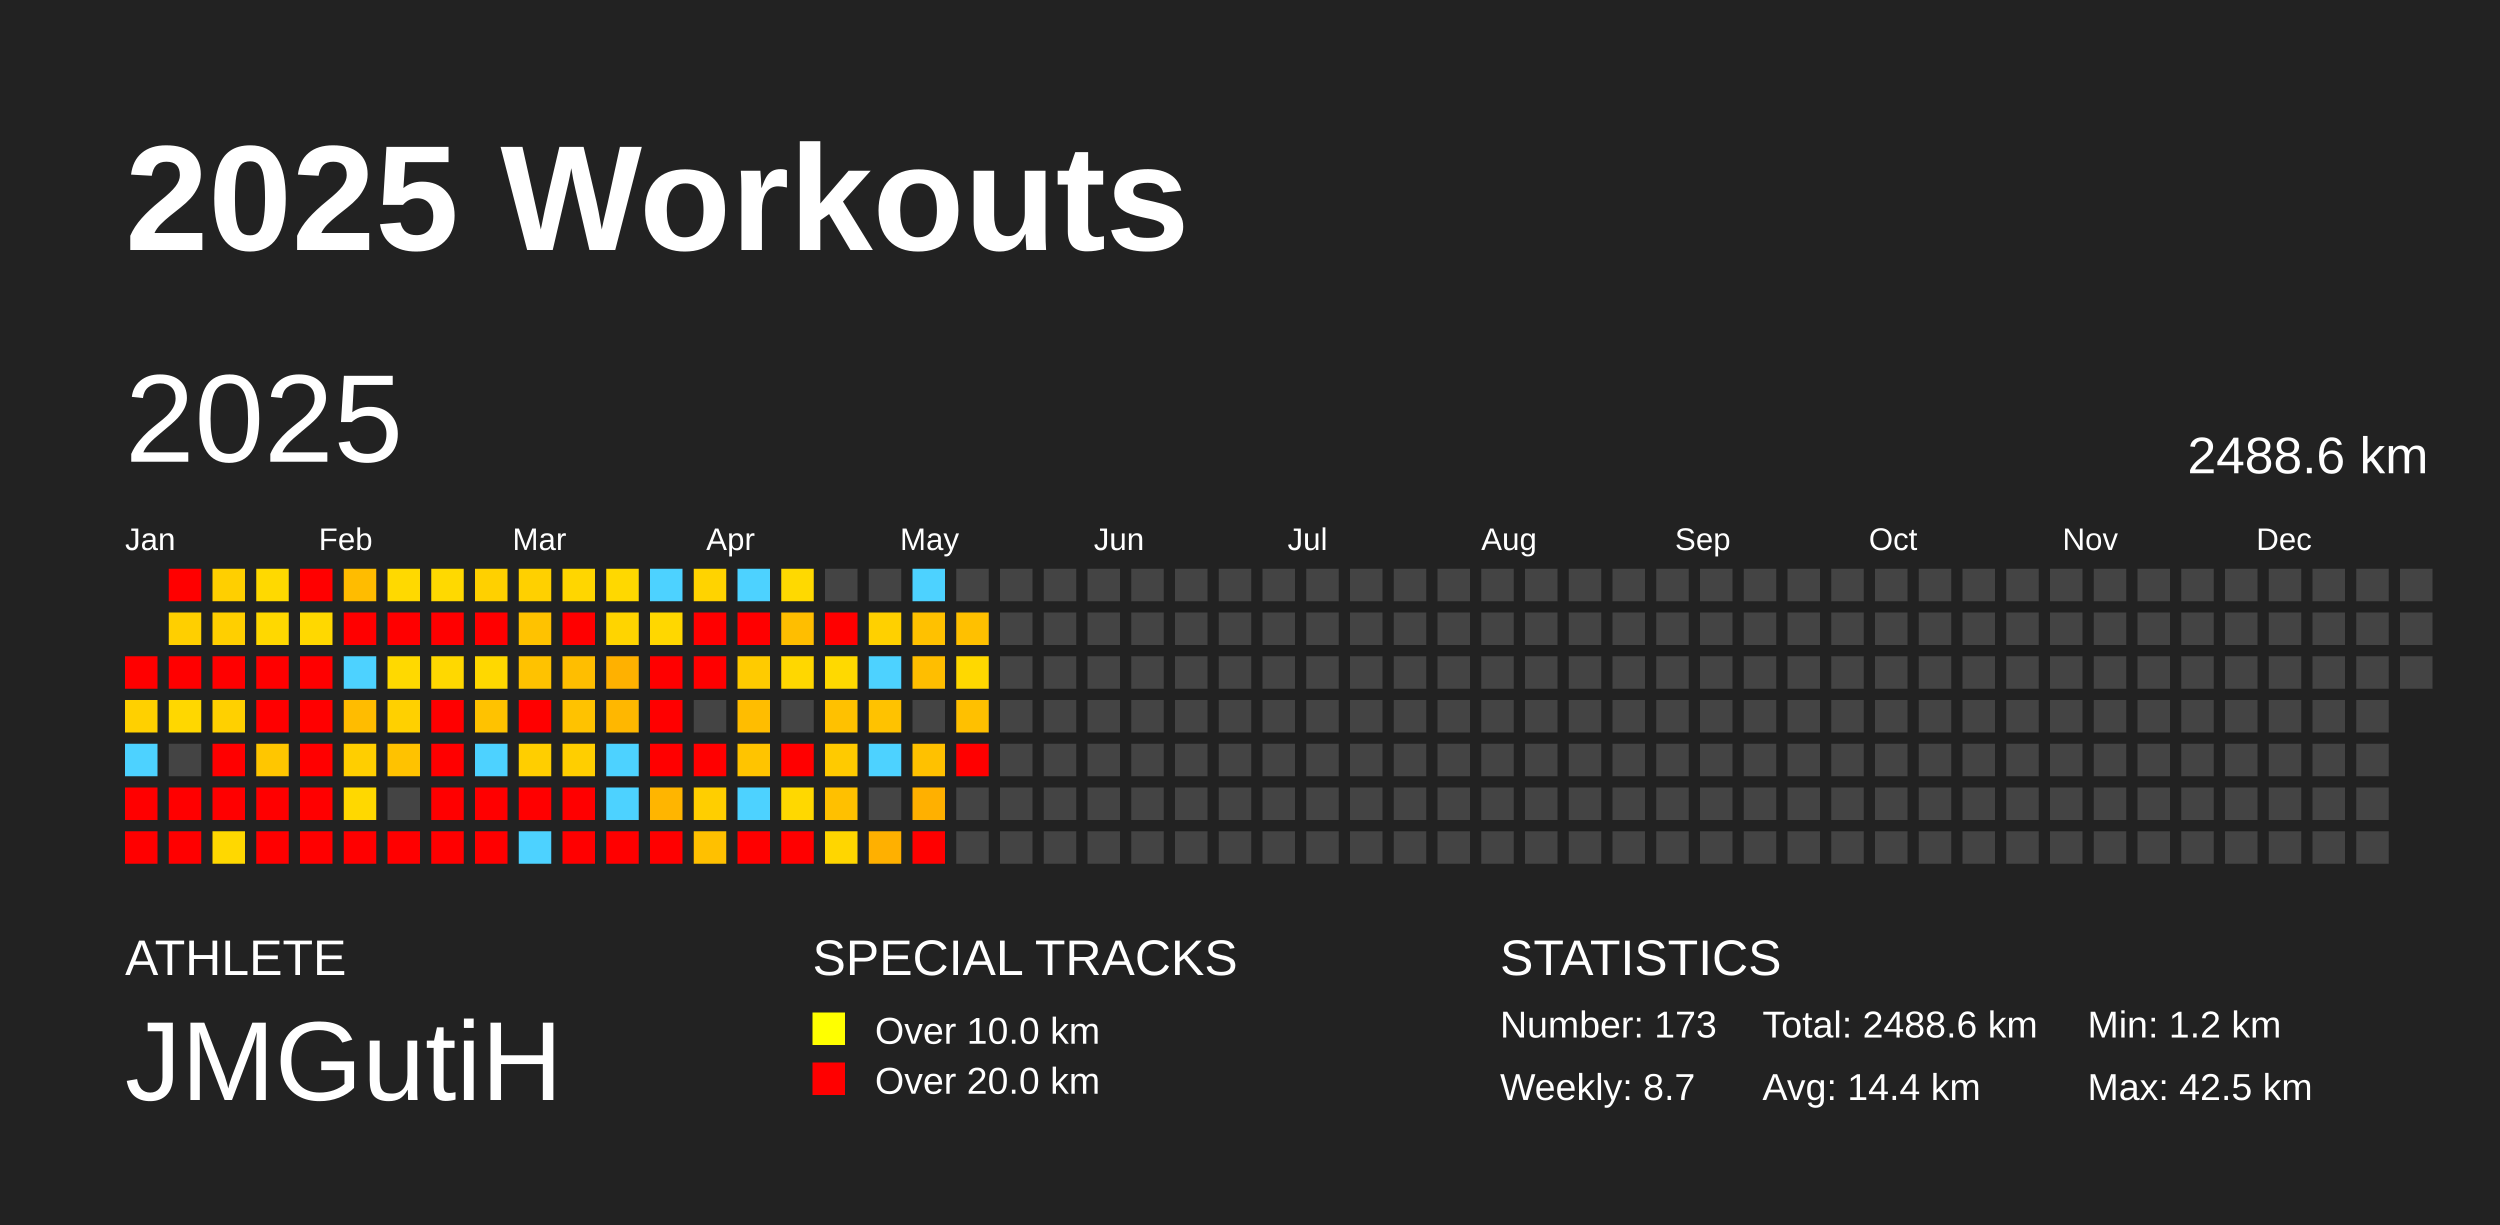
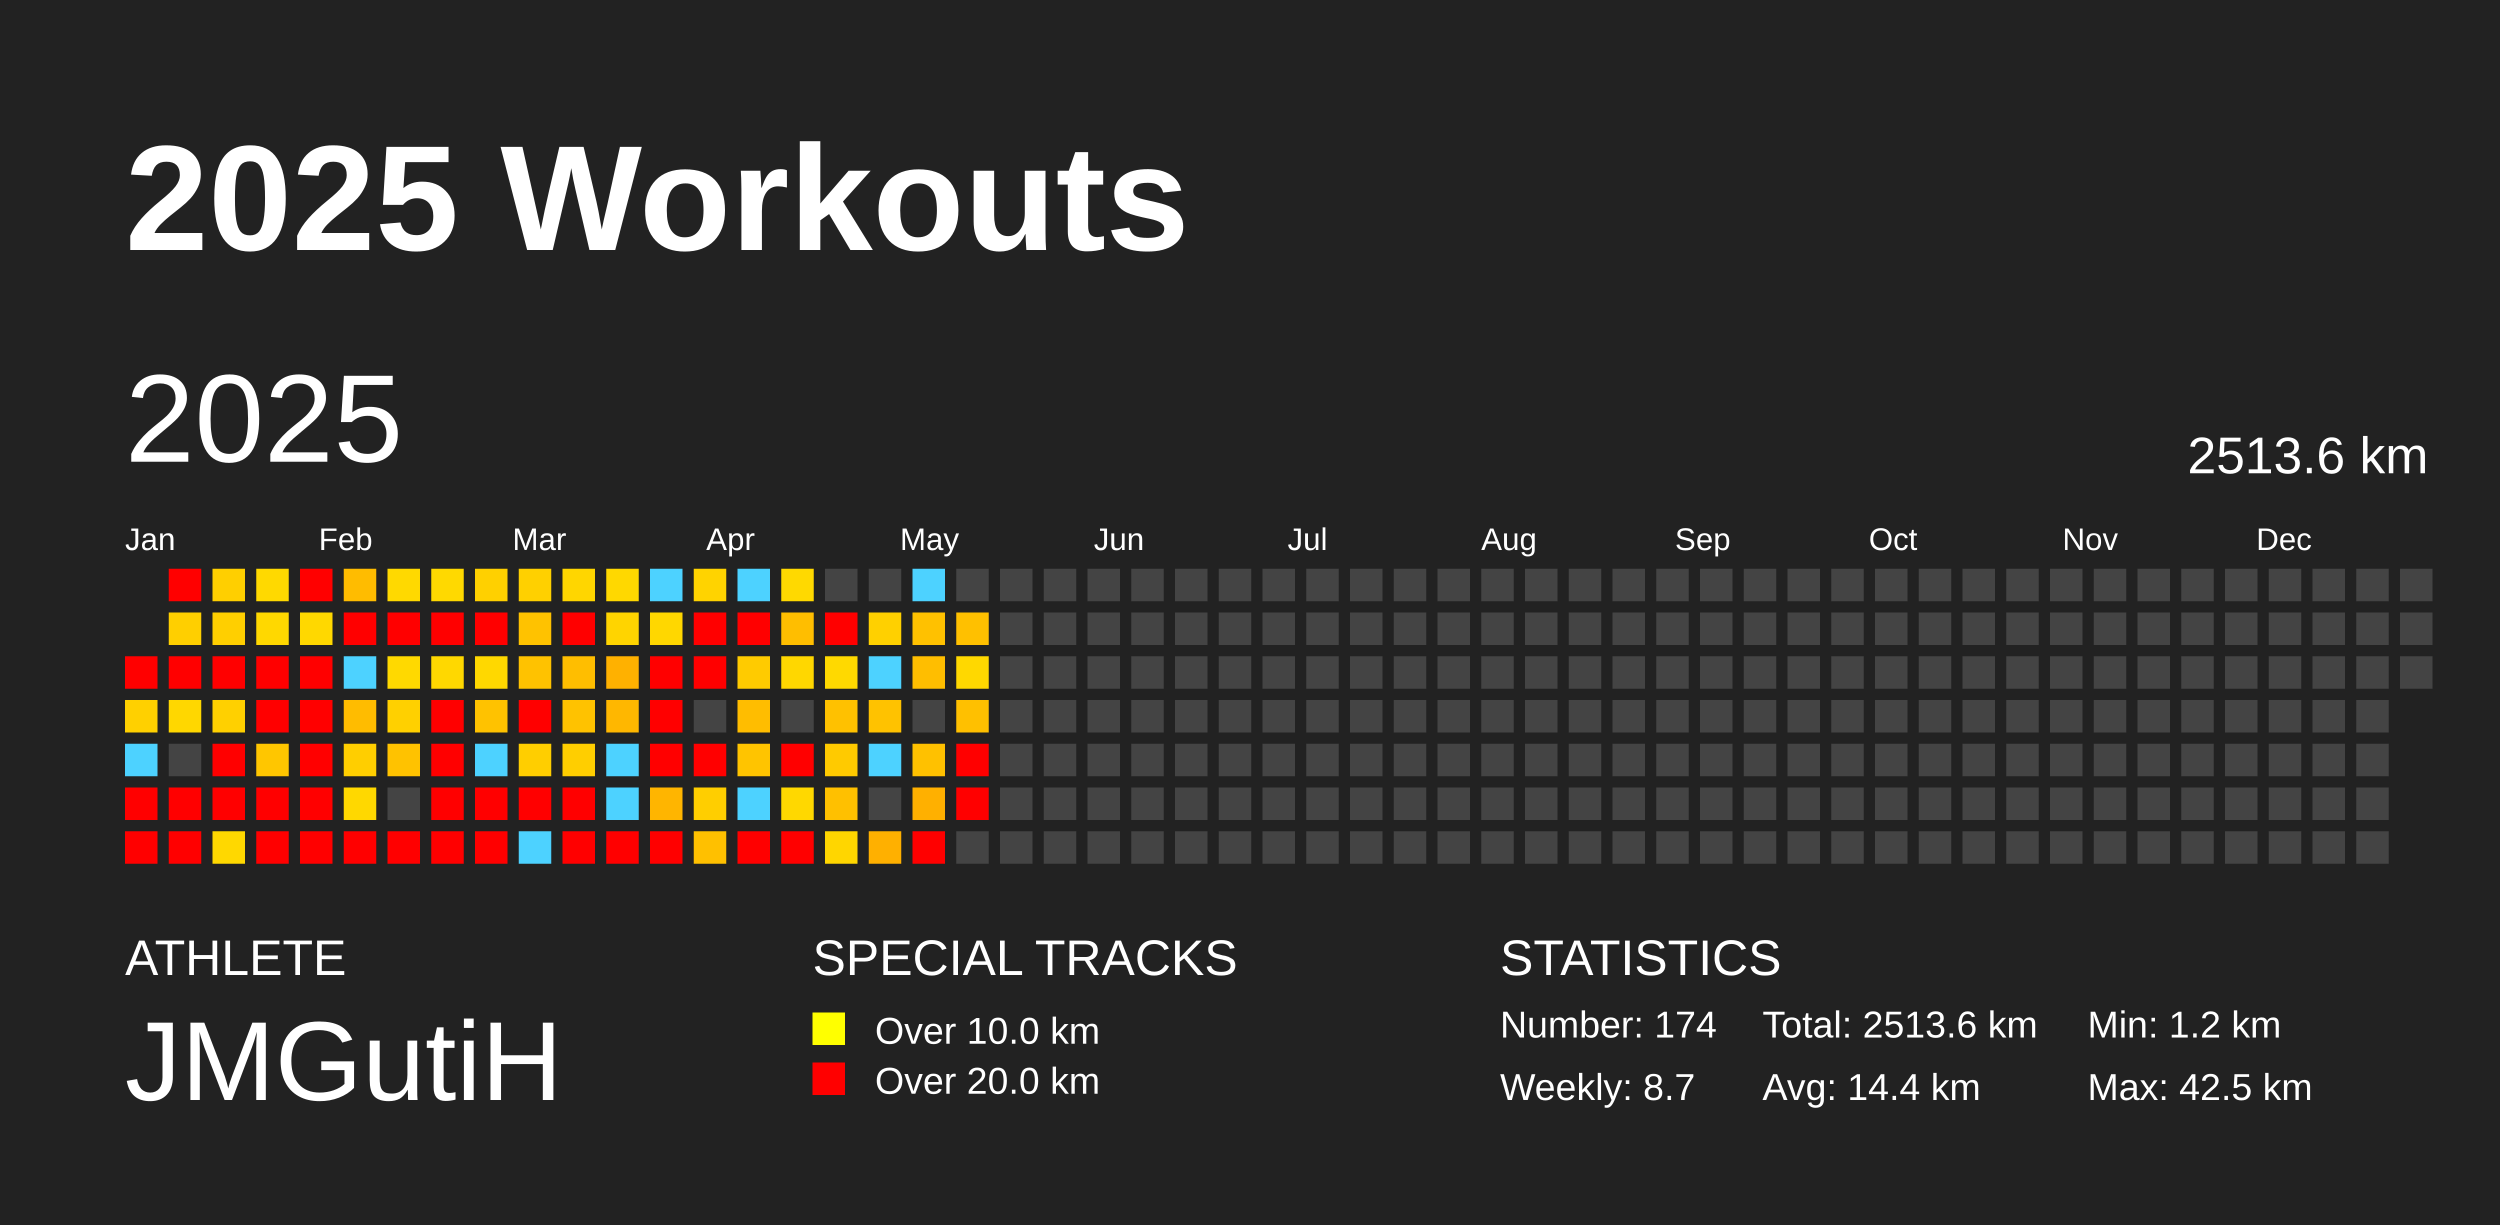
<svg xmlns="http://www.w3.org/2000/svg" baseProfile="full" height="98mm" version="1.1" viewBox="0,0,200,98" width="200mm">
  <defs />
  <rect fill="#222222" height="98" width="200" x="0" y="0" />
  <text fill="#FFFFFF" style="font-size:12px; font-family:Arial; font-weight:bold;" x="10" y="20">2025 Workouts</text>
  <text fill="#FFFFFF" style="font-size:4px; font-family:Arial" x="10" y="78">ATHLETE</text>
  <text fill="#FFFFFF" style="font-size:9px; font-family:Arial" x="10" y="88">JMGutiH</text>
  <text fill="#FFFFFF" style="font-size:4px; font-family:Arial" x="65" y="78">SPECIAL TRACKS</text>
  <rect fill="yellow" height="2.6" width="2.6" x="65" y="81" />
  <text fill="#FFFFFF" style="font-size:3px; font-family:Arial" x="70" y="83.5">Over 10.0 km</text>
  <rect fill="red" height="2.6" width="2.6" x="65" y="85" />
  <text fill="#FFFFFF" style="font-size:3px; font-family:Arial" x="70" y="87.5">Over 20.0 km</text>
  <text fill="#FFFFFF" style="font-size:4px; font-family:Arial" x="120" y="78">STATISTICS</text>
-   <text fill="#FFFFFF" style="font-size:3px; font-family:Arial" x="120" y="83">Number: 173</text>
+   <text fill="#FFFFFF" style="font-size:3px; font-family:Arial" x="120" y="83">Number: 174</text>
  <text fill="#FFFFFF" style="font-size:3px; font-family:Arial" x="120" y="88">Weekly: 8.7</text>
-   <text fill="#FFFFFF" style="font-size:3px; font-family:Arial" x="141" y="83">Total: 2488.6 km</text>
+   <text fill="#FFFFFF" style="font-size:3px; font-family:Arial" x="141" y="83">Total: 2513.6 km</text>
  <text fill="#FFFFFF" style="font-size:3px; font-family:Arial" x="141" y="88">Avg: 14.4 km</text>
  <text fill="#FFFFFF" style="font-size:3px; font-family:Arial" x="167" y="83">Min: 1.2 km</text>
  <text fill="#FFFFFF" style="font-size:3px; font-family:Arial" x="167" y="88">Max: 42.5 km</text>
  <text dominant-baseline="hanging" fill="#FFFFFF" style="font-size:10.0px; font-family:Arial;" x="10" y="30">2025</text>
-   <text dominant-baseline="hanging" fill="#FFFFFF" style="font-size:4.125px; font-family:Arial;" x="175" y="35">2488.6 km</text>
+   <text dominant-baseline="hanging" fill="#FFFFFF" style="font-size:4.125px; font-family:Arial;" x="175" y="35">2513.6 km</text>
  <text fill="#FFFFFF" style="font-size:2.5px; font-family:Arial" x="10.0" y="44">Jan</text>
  <text fill="#FFFFFF" style="font-size:2.5px; font-family:Arial" x="25.5" y="44">Feb</text>
  <text fill="#FFFFFF" style="font-size:2.5px; font-family:Arial" x="41.0" y="44">Mar</text>
  <text fill="#FFFFFF" style="font-size:2.5px; font-family:Arial" x="56.5" y="44">Apr</text>
  <text fill="#FFFFFF" style="font-size:2.5px; font-family:Arial" x="72.0" y="44">May</text>
  <text fill="#FFFFFF" style="font-size:2.5px; font-family:Arial" x="87.5" y="44">Jun</text>
  <text fill="#FFFFFF" style="font-size:2.5px; font-family:Arial" x="103.0" y="44">Jul</text>
  <text fill="#FFFFFF" style="font-size:2.5px; font-family:Arial" x="118.5" y="44">Aug</text>
  <text fill="#FFFFFF" style="font-size:2.5px; font-family:Arial" x="134.0" y="44">Sep</text>
  <text fill="#FFFFFF" style="font-size:2.5px; font-family:Arial" x="149.5" y="44">Oct</text>
  <text fill="#FFFFFF" style="font-size:2.5px; font-family:Arial" x="165.0" y="44">Nov</text>
  <text fill="#FFFFFF" style="font-size:2.5px; font-family:Arial" x="180.5" y="44">Dec</text>
  <rect fill="red" height="2.6" width="2.6" x="10.0" y="52.5" />
  <rect fill="#ffd000" height="2.6" width="2.6" x="10.0" y="56.0" />
  <rect fill="#4dd2ff" height="2.6" width="2.6" x="10.0" y="59.5" />
  <rect fill="red" height="2.6" width="2.6" x="10.0" y="63.0" />
  <rect fill="red" height="2.6" width="2.6" x="10.0" y="66.5" />
  <rect fill="red" height="2.6" width="2.6" x="13.5" y="45.5" />
  <rect fill="#ffcf00" height="2.6" width="2.6" x="13.5" y="49.0" />
  <rect fill="red" height="2.6" width="2.6" x="13.5" y="52.5" />
  <rect fill="#ffd700" height="2.6" width="2.6" x="13.5" y="56.0" />
  <rect fill="#444444" height="2.6" width="2.6" x="13.5" y="59.5" />
  <rect fill="red" height="2.6" width="2.6" x="13.5" y="63.0" />
  <rect fill="red" height="2.6" width="2.6" x="13.5" y="66.5" />
  <rect fill="#ffcf00" height="2.6" width="2.6" x="17.0" y="45.5" />
  <rect fill="#ffcf00" height="2.6" width="2.6" x="17.0" y="49.0" />
  <rect fill="red" height="2.6" width="2.6" x="17.0" y="52.5" />
  <rect fill="#ffd000" height="2.6" width="2.6" x="17.0" y="56.0" />
  <rect fill="red" height="2.6" width="2.6" x="17.0" y="59.5" />
  <rect fill="red" height="2.6" width="2.6" x="17.0" y="63.0" />
  <rect fill="#ffd800" height="2.6" width="2.6" x="17.0" y="66.5" />
  <rect fill="#ffd900" height="2.6" width="2.6" x="20.5" y="45.5" />
  <rect fill="#ffd800" height="2.6" width="2.6" x="20.5" y="49.0" />
  <rect fill="red" height="2.6" width="2.6" x="20.5" y="52.5" />
  <rect fill="red" height="2.6" width="2.6" x="20.5" y="56.0" />
  <rect fill="#ffc600" height="2.6" width="2.6" x="20.5" y="59.5" />
  <rect fill="red" height="2.6" width="2.6" x="20.5" y="63.0" />
  <rect fill="red" height="2.6" width="2.6" x="20.5" y="66.5" />
  <rect fill="red" height="2.6" width="2.6" x="24.0" y="45.5" />
  <rect fill="#ffd800" height="2.6" width="2.6" x="24.0" y="49.0" />
  <rect fill="red" height="2.6" width="2.6" x="24.0" y="52.5" />
  <rect fill="red" height="2.6" width="2.6" x="24.0" y="56.0" />
  <rect fill="red" height="2.6" width="2.6" x="24.0" y="59.5" />
  <rect fill="red" height="2.6" width="2.6" x="24.0" y="63.0" />
  <rect fill="red" height="2.6" width="2.6" x="24.0" y="66.5" />
  <rect fill="#ffbc00" height="2.6" width="2.6" x="27.5" y="45.5" />
  <rect fill="red" height="2.6" width="2.6" x="27.5" y="49.0" />
  <rect fill="#4dd2ff" height="2.6" width="2.6" x="27.5" y="52.5" />
  <rect fill="#ffbc00" height="2.6" width="2.6" x="27.5" y="56.0" />
  <rect fill="#ffce00" height="2.6" width="2.6" x="27.5" y="59.5" />
  <rect fill="#ffd800" height="2.6" width="2.6" x="27.5" y="63.0" />
  <rect fill="red" height="2.6" width="2.6" x="27.5" y="66.5" />
  <rect fill="#ffd900" height="2.6" width="2.6" x="31.0" y="45.5" />
  <rect fill="red" height="2.6" width="2.6" x="31.0" y="49.0" />
  <rect fill="#ffd900" height="2.6" width="2.6" x="31.0" y="52.5" />
  <rect fill="#ffd000" height="2.6" width="2.6" x="31.0" y="56.0" />
  <rect fill="#ffc200" height="2.6" width="2.6" x="31.0" y="59.5" />
  <rect fill="#444444" height="2.6" width="2.6" x="31.0" y="63.0" />
  <rect fill="red" height="2.6" width="2.6" x="31.0" y="66.5" />
  <rect fill="#ffd900" height="2.6" width="2.6" x="34.5" y="45.5" />
  <rect fill="red" height="2.6" width="2.6" x="34.5" y="49.0" />
  <rect fill="#ffd800" height="2.6" width="2.6" x="34.5" y="52.5" />
  <rect fill="red" height="2.6" width="2.6" x="34.5" y="56.0" />
  <rect fill="red" height="2.6" width="2.6" x="34.5" y="59.5" />
  <rect fill="red" height="2.6" width="2.6" x="34.5" y="63.0" />
  <rect fill="red" height="2.6" width="2.6" x="34.5" y="66.5" />
  <rect fill="#ffd000" height="2.6" width="2.6" x="38.0" y="45.5" />
  <rect fill="red" height="2.6" width="2.6" x="38.0" y="49.0" />
  <rect fill="#ffd800" height="2.6" width="2.6" x="38.0" y="52.5" />
  <rect fill="#ffc200" height="2.6" width="2.6" x="38.0" y="56.0" />
  <rect fill="#4dd2ff" height="2.6" width="2.6" x="38.0" y="59.5" />
  <rect fill="red" height="2.6" width="2.6" x="38.0" y="63.0" />
  <rect fill="red" height="2.6" width="2.6" x="38.0" y="66.5" />
  <rect fill="#ffd000" height="2.6" width="2.6" x="41.5" y="45.5" />
  <rect fill="#ffc200" height="2.6" width="2.6" x="41.5" y="49.0" />
  <rect fill="#ffc200" height="2.6" width="2.6" x="41.5" y="52.5" />
  <rect fill="red" height="2.6" width="2.6" x="41.5" y="56.0" />
  <rect fill="#ffce00" height="2.6" width="2.6" x="41.5" y="59.5" />
  <rect fill="red" height="2.6" width="2.6" x="41.5" y="63.0" />
  <rect fill="#4dd2ff" height="2.6" width="2.6" x="41.5" y="66.5" />
  <rect fill="#ffd600" height="2.6" width="2.6" x="45.0" y="45.5" />
  <rect fill="red" height="2.6" width="2.6" x="45.0" y="49.0" />
  <rect fill="#ffbe00" height="2.6" width="2.6" x="45.0" y="52.5" />
  <rect fill="#ffc200" height="2.6" width="2.6" x="45.0" y="56.0" />
  <rect fill="#ffce00" height="2.6" width="2.6" x="45.0" y="59.5" />
  <rect fill="red" height="2.6" width="2.6" x="45.0" y="63.0" />
  <rect fill="red" height="2.6" width="2.6" x="45.0" y="66.5" />
  <rect fill="#ffd800" height="2.6" width="2.6" x="48.5" y="45.5" />
  <rect fill="#ffd400" height="2.6" width="2.6" x="48.5" y="49.0" />
  <rect fill="#ffb100" height="2.6" width="2.6" x="48.5" y="52.5" />
  <rect fill="#ffb700" height="2.6" width="2.6" x="48.5" y="56.0" />
  <rect fill="#4dd2ff" height="2.6" width="2.6" x="48.5" y="59.5" />
  <rect fill="#4dd2ff" height="2.6" width="2.6" x="48.5" y="63.0" />
  <rect fill="red" height="2.6" width="2.6" x="48.5" y="66.5" />
  <rect fill="#4dd2ff" height="2.6" width="2.6" x="52.0" y="45.5" />
  <rect fill="#ffd700" height="2.6" width="2.6" x="52.0" y="49.0" />
  <rect fill="red" height="2.6" width="2.6" x="52.0" y="52.5" />
  <rect fill="red" height="2.6" width="2.6" x="52.0" y="56.0" />
  <rect fill="red" height="2.6" width="2.6" x="52.0" y="59.5" />
  <rect fill="#ffb500" height="2.6" width="2.6" x="52.0" y="63.0" />
  <rect fill="red" height="2.6" width="2.6" x="52.0" y="66.5" />
  <rect fill="#ffd300" height="2.6" width="2.6" x="55.5" y="45.5" />
  <rect fill="red" height="2.6" width="2.6" x="55.5" y="49.0" />
  <rect fill="red" height="2.6" width="2.6" x="55.5" y="52.5" />
  <rect fill="#444444" height="2.6" width="2.6" x="55.5" y="56.0" />
  <rect fill="red" height="2.6" width="2.6" x="55.5" y="59.5" />
  <rect fill="#ffce00" height="2.6" width="2.6" x="55.5" y="63.0" />
  <rect fill="#ffc000" height="2.6" width="2.6" x="55.5" y="66.5" />
  <rect fill="#4dd2ff" height="2.6" width="2.6" x="59.0" y="45.5" />
  <rect fill="red" height="2.6" width="2.6" x="59.0" y="49.0" />
  <rect fill="#ffcb00" height="2.6" width="2.6" x="59.0" y="52.5" />
  <rect fill="#ffbd00" height="2.6" width="2.6" x="59.0" y="56.0" />
  <rect fill="#ffc400" height="2.6" width="2.6" x="59.0" y="59.5" />
  <rect fill="#4dd2ff" height="2.6" width="2.6" x="59.0" y="63.0" />
  <rect fill="red" height="2.6" width="2.6" x="59.0" y="66.5" />
  <rect fill="#ffd900" height="2.6" width="2.6" x="62.5" y="45.5" />
  <rect fill="#ffbe00" height="2.6" width="2.6" x="62.5" y="49.0" />
  <rect fill="#ffd700" height="2.6" width="2.6" x="62.5" y="52.5" />
  <rect fill="#444444" height="2.6" width="2.6" x="62.5" y="56.0" />
  <rect fill="red" height="2.6" width="2.6" x="62.5" y="59.5" />
  <rect fill="#ffd800" height="2.6" width="2.6" x="62.5" y="63.0" />
  <rect fill="red" height="2.6" width="2.6" x="62.5" y="66.5" />
  <rect fill="#444444" height="2.6" width="2.6" x="66.0" y="45.5" />
  <rect fill="red" height="2.6" width="2.6" x="66.0" y="49.0" />
  <rect fill="#ffd900" height="2.6" width="2.6" x="66.0" y="52.5" />
  <rect fill="#ffc100" height="2.6" width="2.6" x="66.0" y="56.0" />
  <rect fill="#ffca00" height="2.6" width="2.6" x="66.0" y="59.5" />
  <rect fill="#ffc000" height="2.6" width="2.6" x="66.0" y="63.0" />
  <rect fill="#ffd600" height="2.6" width="2.6" x="66.0" y="66.5" />
  <rect fill="#444444" height="2.6" width="2.6" x="69.5" y="45.5" />
  <rect fill="#ffd000" height="2.6" width="2.6" x="69.5" y="49.0" />
  <rect fill="#4dd2ff" height="2.6" width="2.6" x="69.5" y="52.5" />
  <rect fill="#ffc200" height="2.6" width="2.6" x="69.5" y="56.0" />
  <rect fill="#4dd2ff" height="2.6" width="2.6" x="69.5" y="59.5" />
  <rect fill="#444444" height="2.6" width="2.6" x="69.5" y="63.0" />
  <rect fill="#ffb000" height="2.6" width="2.6" x="69.5" y="66.5" />
  <rect fill="#4dd2ff" height="2.6" width="2.6" x="73.0" y="45.5" />
  <rect fill="#ffc100" height="2.6" width="2.6" x="73.0" y="49.0" />
  <rect fill="#ffbe00" height="2.6" width="2.6" x="73.0" y="52.5" />
  <rect fill="#444444" height="2.6" width="2.6" x="73.0" y="56.0" />
  <rect fill="#ffc100" height="2.6" width="2.6" x="73.0" y="59.5" />
  <rect fill="#ffb000" height="2.6" width="2.6" x="73.0" y="63.0" />
  <rect fill="red" height="2.6" width="2.6" x="73.0" y="66.5" />
  <rect fill="#444444" height="2.6" width="2.6" x="76.5" y="45.5" />
  <rect fill="#ffc000" height="2.6" width="2.6" x="76.5" y="49.0" />
  <rect fill="#ffd800" height="2.6" width="2.6" x="76.5" y="52.5" />
  <rect fill="#ffc000" height="2.6" width="2.6" x="76.5" y="56.0" />
  <rect fill="red" height="2.6" width="2.6" x="76.5" y="59.5" />
-   <rect fill="#444444" height="2.6" width="2.6" x="76.5" y="63.0" />
+   <rect fill="red" height="2.6" width="2.6" x="76.5" y="63.0" />
  <rect fill="#444444" height="2.6" width="2.6" x="76.5" y="66.5" />
  <rect fill="#444444" height="2.6" width="2.6" x="80.0" y="45.5" />
  <rect fill="#444444" height="2.6" width="2.6" x="80.0" y="49.0" />
  <rect fill="#444444" height="2.6" width="2.6" x="80.0" y="52.5" />
  <rect fill="#444444" height="2.6" width="2.6" x="80.0" y="56.0" />
  <rect fill="#444444" height="2.6" width="2.6" x="80.0" y="59.5" />
  <rect fill="#444444" height="2.6" width="2.6" x="80.0" y="63.0" />
  <rect fill="#444444" height="2.6" width="2.6" x="80.0" y="66.5" />
  <rect fill="#444444" height="2.6" width="2.6" x="83.5" y="45.5" />
  <rect fill="#444444" height="2.6" width="2.6" x="83.5" y="49.0" />
  <rect fill="#444444" height="2.6" width="2.6" x="83.5" y="52.5" />
  <rect fill="#444444" height="2.6" width="2.6" x="83.5" y="56.0" />
  <rect fill="#444444" height="2.6" width="2.6" x="83.5" y="59.5" />
  <rect fill="#444444" height="2.6" width="2.6" x="83.5" y="63.0" />
  <rect fill="#444444" height="2.6" width="2.6" x="83.5" y="66.5" />
  <rect fill="#444444" height="2.6" width="2.6" x="87.0" y="45.5" />
  <rect fill="#444444" height="2.6" width="2.6" x="87.0" y="49.0" />
  <rect fill="#444444" height="2.6" width="2.6" x="87.0" y="52.5" />
  <rect fill="#444444" height="2.6" width="2.6" x="87.0" y="56.0" />
  <rect fill="#444444" height="2.6" width="2.6" x="87.0" y="59.5" />
  <rect fill="#444444" height="2.6" width="2.6" x="87.0" y="63.0" />
  <rect fill="#444444" height="2.6" width="2.6" x="87.0" y="66.5" />
  <rect fill="#444444" height="2.6" width="2.6" x="90.5" y="45.5" />
  <rect fill="#444444" height="2.6" width="2.6" x="90.5" y="49.0" />
  <rect fill="#444444" height="2.6" width="2.6" x="90.5" y="52.5" />
  <rect fill="#444444" height="2.6" width="2.6" x="90.5" y="56.0" />
  <rect fill="#444444" height="2.6" width="2.6" x="90.5" y="59.5" />
  <rect fill="#444444" height="2.6" width="2.6" x="90.5" y="63.0" />
  <rect fill="#444444" height="2.6" width="2.6" x="90.5" y="66.5" />
  <rect fill="#444444" height="2.6" width="2.6" x="94.0" y="45.5" />
  <rect fill="#444444" height="2.6" width="2.6" x="94.0" y="49.0" />
  <rect fill="#444444" height="2.6" width="2.6" x="94.0" y="52.5" />
  <rect fill="#444444" height="2.6" width="2.6" x="94.0" y="56.0" />
  <rect fill="#444444" height="2.6" width="2.6" x="94.0" y="59.5" />
  <rect fill="#444444" height="2.6" width="2.6" x="94.0" y="63.0" />
  <rect fill="#444444" height="2.6" width="2.6" x="94.0" y="66.5" />
  <rect fill="#444444" height="2.6" width="2.6" x="97.5" y="45.5" />
  <rect fill="#444444" height="2.6" width="2.6" x="97.5" y="49.0" />
  <rect fill="#444444" height="2.6" width="2.6" x="97.5" y="52.5" />
  <rect fill="#444444" height="2.6" width="2.6" x="97.5" y="56.0" />
  <rect fill="#444444" height="2.6" width="2.6" x="97.5" y="59.5" />
  <rect fill="#444444" height="2.6" width="2.6" x="97.5" y="63.0" />
  <rect fill="#444444" height="2.6" width="2.6" x="97.5" y="66.5" />
  <rect fill="#444444" height="2.6" width="2.6" x="101.0" y="45.5" />
  <rect fill="#444444" height="2.6" width="2.6" x="101.0" y="49.0" />
  <rect fill="#444444" height="2.6" width="2.6" x="101.0" y="52.5" />
  <rect fill="#444444" height="2.6" width="2.6" x="101.0" y="56.0" />
  <rect fill="#444444" height="2.6" width="2.6" x="101.0" y="59.5" />
  <rect fill="#444444" height="2.6" width="2.6" x="101.0" y="63.0" />
  <rect fill="#444444" height="2.6" width="2.6" x="101.0" y="66.5" />
  <rect fill="#444444" height="2.6" width="2.6" x="104.5" y="45.5" />
  <rect fill="#444444" height="2.6" width="2.6" x="104.5" y="49.0" />
  <rect fill="#444444" height="2.6" width="2.6" x="104.5" y="52.5" />
  <rect fill="#444444" height="2.6" width="2.6" x="104.5" y="56.0" />
  <rect fill="#444444" height="2.6" width="2.6" x="104.5" y="59.5" />
  <rect fill="#444444" height="2.6" width="2.6" x="104.5" y="63.0" />
  <rect fill="#444444" height="2.6" width="2.6" x="104.5" y="66.5" />
  <rect fill="#444444" height="2.6" width="2.6" x="108.0" y="45.5" />
  <rect fill="#444444" height="2.6" width="2.6" x="108.0" y="49.0" />
  <rect fill="#444444" height="2.6" width="2.6" x="108.0" y="52.5" />
  <rect fill="#444444" height="2.6" width="2.6" x="108.0" y="56.0" />
  <rect fill="#444444" height="2.6" width="2.6" x="108.0" y="59.5" />
  <rect fill="#444444" height="2.6" width="2.6" x="108.0" y="63.0" />
  <rect fill="#444444" height="2.6" width="2.6" x="108.0" y="66.5" />
  <rect fill="#444444" height="2.6" width="2.6" x="111.5" y="45.5" />
  <rect fill="#444444" height="2.6" width="2.6" x="111.5" y="49.0" />
  <rect fill="#444444" height="2.6" width="2.6" x="111.5" y="52.5" />
  <rect fill="#444444" height="2.6" width="2.6" x="111.5" y="56.0" />
  <rect fill="#444444" height="2.6" width="2.6" x="111.5" y="59.5" />
  <rect fill="#444444" height="2.6" width="2.6" x="111.5" y="63.0" />
  <rect fill="#444444" height="2.6" width="2.6" x="111.5" y="66.5" />
  <rect fill="#444444" height="2.6" width="2.6" x="115.0" y="45.5" />
  <rect fill="#444444" height="2.6" width="2.6" x="115.0" y="49.0" />
  <rect fill="#444444" height="2.6" width="2.6" x="115.0" y="52.5" />
  <rect fill="#444444" height="2.6" width="2.6" x="115.0" y="56.0" />
  <rect fill="#444444" height="2.6" width="2.6" x="115.0" y="59.5" />
  <rect fill="#444444" height="2.6" width="2.6" x="115.0" y="63.0" />
  <rect fill="#444444" height="2.6" width="2.6" x="115.0" y="66.5" />
  <rect fill="#444444" height="2.6" width="2.6" x="118.5" y="45.5" />
  <rect fill="#444444" height="2.6" width="2.6" x="118.5" y="49.0" />
  <rect fill="#444444" height="2.6" width="2.6" x="118.5" y="52.5" />
  <rect fill="#444444" height="2.6" width="2.6" x="118.5" y="56.0" />
  <rect fill="#444444" height="2.6" width="2.6" x="118.5" y="59.5" />
  <rect fill="#444444" height="2.6" width="2.6" x="118.5" y="63.0" />
  <rect fill="#444444" height="2.6" width="2.6" x="118.5" y="66.5" />
  <rect fill="#444444" height="2.6" width="2.6" x="122.0" y="45.5" />
  <rect fill="#444444" height="2.6" width="2.6" x="122.0" y="49.0" />
  <rect fill="#444444" height="2.6" width="2.6" x="122.0" y="52.5" />
  <rect fill="#444444" height="2.6" width="2.6" x="122.0" y="56.0" />
  <rect fill="#444444" height="2.6" width="2.6" x="122.0" y="59.5" />
  <rect fill="#444444" height="2.6" width="2.6" x="122.0" y="63.0" />
  <rect fill="#444444" height="2.6" width="2.6" x="122.0" y="66.5" />
  <rect fill="#444444" height="2.6" width="2.6" x="125.5" y="45.5" />
  <rect fill="#444444" height="2.6" width="2.6" x="125.5" y="49.0" />
  <rect fill="#444444" height="2.6" width="2.6" x="125.5" y="52.5" />
  <rect fill="#444444" height="2.6" width="2.6" x="125.5" y="56.0" />
  <rect fill="#444444" height="2.6" width="2.6" x="125.5" y="59.5" />
  <rect fill="#444444" height="2.6" width="2.6" x="125.5" y="63.0" />
  <rect fill="#444444" height="2.6" width="2.6" x="125.5" y="66.5" />
  <rect fill="#444444" height="2.6" width="2.6" x="129.0" y="45.5" />
  <rect fill="#444444" height="2.6" width="2.6" x="129.0" y="49.0" />
  <rect fill="#444444" height="2.6" width="2.6" x="129.0" y="52.5" />
  <rect fill="#444444" height="2.6" width="2.6" x="129.0" y="56.0" />
  <rect fill="#444444" height="2.6" width="2.6" x="129.0" y="59.5" />
  <rect fill="#444444" height="2.6" width="2.6" x="129.0" y="63.0" />
  <rect fill="#444444" height="2.6" width="2.6" x="129.0" y="66.5" />
  <rect fill="#444444" height="2.6" width="2.6" x="132.5" y="45.5" />
  <rect fill="#444444" height="2.6" width="2.6" x="132.5" y="49.0" />
  <rect fill="#444444" height="2.6" width="2.6" x="132.5" y="52.5" />
  <rect fill="#444444" height="2.6" width="2.6" x="132.5" y="56.0" />
  <rect fill="#444444" height="2.6" width="2.6" x="132.5" y="59.5" />
  <rect fill="#444444" height="2.6" width="2.6" x="132.5" y="63.0" />
  <rect fill="#444444" height="2.6" width="2.6" x="132.5" y="66.5" />
  <rect fill="#444444" height="2.6" width="2.6" x="136.0" y="45.5" />
  <rect fill="#444444" height="2.6" width="2.6" x="136.0" y="49.0" />
  <rect fill="#444444" height="2.6" width="2.6" x="136.0" y="52.5" />
  <rect fill="#444444" height="2.6" width="2.6" x="136.0" y="56.0" />
  <rect fill="#444444" height="2.6" width="2.6" x="136.0" y="59.5" />
  <rect fill="#444444" height="2.6" width="2.6" x="136.0" y="63.0" />
  <rect fill="#444444" height="2.6" width="2.6" x="136.0" y="66.5" />
  <rect fill="#444444" height="2.6" width="2.6" x="139.5" y="45.5" />
  <rect fill="#444444" height="2.6" width="2.6" x="139.5" y="49.0" />
  <rect fill="#444444" height="2.6" width="2.6" x="139.5" y="52.5" />
  <rect fill="#444444" height="2.6" width="2.6" x="139.5" y="56.0" />
  <rect fill="#444444" height="2.6" width="2.6" x="139.5" y="59.5" />
  <rect fill="#444444" height="2.6" width="2.6" x="139.5" y="63.0" />
  <rect fill="#444444" height="2.6" width="2.6" x="139.5" y="66.5" />
  <rect fill="#444444" height="2.6" width="2.6" x="143.0" y="45.5" />
  <rect fill="#444444" height="2.6" width="2.6" x="143.0" y="49.0" />
  <rect fill="#444444" height="2.6" width="2.6" x="143.0" y="52.5" />
  <rect fill="#444444" height="2.6" width="2.6" x="143.0" y="56.0" />
  <rect fill="#444444" height="2.6" width="2.6" x="143.0" y="59.5" />
  <rect fill="#444444" height="2.6" width="2.6" x="143.0" y="63.0" />
  <rect fill="#444444" height="2.6" width="2.6" x="143.0" y="66.5" />
  <rect fill="#444444" height="2.6" width="2.6" x="146.5" y="45.5" />
  <rect fill="#444444" height="2.6" width="2.6" x="146.5" y="49.0" />
  <rect fill="#444444" height="2.6" width="2.6" x="146.5" y="52.5" />
  <rect fill="#444444" height="2.6" width="2.6" x="146.5" y="56.0" />
  <rect fill="#444444" height="2.6" width="2.6" x="146.5" y="59.5" />
  <rect fill="#444444" height="2.6" width="2.6" x="146.5" y="63.0" />
  <rect fill="#444444" height="2.6" width="2.6" x="146.5" y="66.5" />
  <rect fill="#444444" height="2.6" width="2.6" x="150.0" y="45.5" />
  <rect fill="#444444" height="2.6" width="2.6" x="150.0" y="49.0" />
  <rect fill="#444444" height="2.6" width="2.6" x="150.0" y="52.5" />
  <rect fill="#444444" height="2.6" width="2.6" x="150.0" y="56.0" />
  <rect fill="#444444" height="2.6" width="2.6" x="150.0" y="59.5" />
  <rect fill="#444444" height="2.6" width="2.6" x="150.0" y="63.0" />
  <rect fill="#444444" height="2.6" width="2.6" x="150.0" y="66.5" />
  <rect fill="#444444" height="2.6" width="2.6" x="153.5" y="45.5" />
  <rect fill="#444444" height="2.6" width="2.6" x="153.5" y="49.0" />
  <rect fill="#444444" height="2.6" width="2.6" x="153.5" y="52.5" />
  <rect fill="#444444" height="2.6" width="2.6" x="153.5" y="56.0" />
  <rect fill="#444444" height="2.6" width="2.6" x="153.5" y="59.5" />
  <rect fill="#444444" height="2.6" width="2.6" x="153.5" y="63.0" />
  <rect fill="#444444" height="2.6" width="2.6" x="153.5" y="66.5" />
  <rect fill="#444444" height="2.6" width="2.6" x="157.0" y="45.5" />
  <rect fill="#444444" height="2.6" width="2.6" x="157.0" y="49.0" />
  <rect fill="#444444" height="2.6" width="2.6" x="157.0" y="52.5" />
  <rect fill="#444444" height="2.6" width="2.6" x="157.0" y="56.0" />
  <rect fill="#444444" height="2.6" width="2.6" x="157.0" y="59.5" />
  <rect fill="#444444" height="2.6" width="2.6" x="157.0" y="63.0" />
  <rect fill="#444444" height="2.6" width="2.6" x="157.0" y="66.5" />
  <rect fill="#444444" height="2.6" width="2.6" x="160.5" y="45.5" />
  <rect fill="#444444" height="2.6" width="2.6" x="160.5" y="49.0" />
  <rect fill="#444444" height="2.6" width="2.6" x="160.5" y="52.5" />
  <rect fill="#444444" height="2.6" width="2.6" x="160.5" y="56.0" />
  <rect fill="#444444" height="2.6" width="2.6" x="160.5" y="59.5" />
  <rect fill="#444444" height="2.6" width="2.6" x="160.5" y="63.0" />
  <rect fill="#444444" height="2.6" width="2.6" x="160.5" y="66.5" />
  <rect fill="#444444" height="2.6" width="2.6" x="164.0" y="45.5" />
  <rect fill="#444444" height="2.6" width="2.6" x="164.0" y="49.0" />
  <rect fill="#444444" height="2.6" width="2.6" x="164.0" y="52.5" />
  <rect fill="#444444" height="2.6" width="2.6" x="164.0" y="56.0" />
  <rect fill="#444444" height="2.6" width="2.6" x="164.0" y="59.5" />
  <rect fill="#444444" height="2.6" width="2.6" x="164.0" y="63.0" />
  <rect fill="#444444" height="2.6" width="2.6" x="164.0" y="66.5" />
  <rect fill="#444444" height="2.6" width="2.6" x="167.5" y="45.5" />
  <rect fill="#444444" height="2.6" width="2.6" x="167.5" y="49.0" />
  <rect fill="#444444" height="2.6" width="2.6" x="167.5" y="52.5" />
  <rect fill="#444444" height="2.6" width="2.6" x="167.5" y="56.0" />
  <rect fill="#444444" height="2.6" width="2.6" x="167.5" y="59.5" />
  <rect fill="#444444" height="2.6" width="2.6" x="167.5" y="63.0" />
  <rect fill="#444444" height="2.6" width="2.6" x="167.5" y="66.5" />
  <rect fill="#444444" height="2.6" width="2.6" x="171.0" y="45.5" />
  <rect fill="#444444" height="2.6" width="2.6" x="171.0" y="49.0" />
  <rect fill="#444444" height="2.6" width="2.6" x="171.0" y="52.5" />
  <rect fill="#444444" height="2.6" width="2.6" x="171.0" y="56.0" />
  <rect fill="#444444" height="2.6" width="2.6" x="171.0" y="59.5" />
  <rect fill="#444444" height="2.6" width="2.6" x="171.0" y="63.0" />
  <rect fill="#444444" height="2.6" width="2.6" x="171.0" y="66.5" />
  <rect fill="#444444" height="2.6" width="2.6" x="174.5" y="45.5" />
  <rect fill="#444444" height="2.6" width="2.6" x="174.5" y="49.0" />
  <rect fill="#444444" height="2.6" width="2.6" x="174.5" y="52.5" />
  <rect fill="#444444" height="2.6" width="2.6" x="174.5" y="56.0" />
  <rect fill="#444444" height="2.6" width="2.6" x="174.5" y="59.5" />
  <rect fill="#444444" height="2.6" width="2.6" x="174.5" y="63.0" />
  <rect fill="#444444" height="2.6" width="2.6" x="174.5" y="66.5" />
  <rect fill="#444444" height="2.6" width="2.6" x="178.0" y="45.5" />
  <rect fill="#444444" height="2.6" width="2.6" x="178.0" y="49.0" />
  <rect fill="#444444" height="2.6" width="2.6" x="178.0" y="52.5" />
  <rect fill="#444444" height="2.6" width="2.6" x="178.0" y="56.0" />
  <rect fill="#444444" height="2.6" width="2.6" x="178.0" y="59.5" />
  <rect fill="#444444" height="2.6" width="2.6" x="178.0" y="63.0" />
  <rect fill="#444444" height="2.6" width="2.6" x="178.0" y="66.5" />
  <rect fill="#444444" height="2.6" width="2.6" x="181.5" y="45.5" />
  <rect fill="#444444" height="2.6" width="2.6" x="181.5" y="49.0" />
  <rect fill="#444444" height="2.6" width="2.6" x="181.5" y="52.5" />
  <rect fill="#444444" height="2.6" width="2.6" x="181.5" y="56.0" />
  <rect fill="#444444" height="2.6" width="2.6" x="181.5" y="59.5" />
  <rect fill="#444444" height="2.6" width="2.6" x="181.5" y="63.0" />
  <rect fill="#444444" height="2.6" width="2.6" x="181.5" y="66.5" />
  <rect fill="#444444" height="2.6" width="2.6" x="185.0" y="45.5" />
  <rect fill="#444444" height="2.6" width="2.6" x="185.0" y="49.0" />
  <rect fill="#444444" height="2.6" width="2.6" x="185.0" y="52.5" />
  <rect fill="#444444" height="2.6" width="2.6" x="185.0" y="56.0" />
  <rect fill="#444444" height="2.6" width="2.6" x="185.0" y="59.5" />
  <rect fill="#444444" height="2.6" width="2.6" x="185.0" y="63.0" />
  <rect fill="#444444" height="2.6" width="2.6" x="185.0" y="66.5" />
  <rect fill="#444444" height="2.6" width="2.6" x="188.5" y="45.5" />
  <rect fill="#444444" height="2.6" width="2.6" x="188.5" y="49.0" />
  <rect fill="#444444" height="2.6" width="2.6" x="188.5" y="52.5" />
  <rect fill="#444444" height="2.6" width="2.6" x="188.5" y="56.0" />
  <rect fill="#444444" height="2.6" width="2.6" x="188.5" y="59.5" />
  <rect fill="#444444" height="2.6" width="2.6" x="188.5" y="63.0" />
  <rect fill="#444444" height="2.6" width="2.6" x="188.5" y="66.5" />
  <rect fill="#444444" height="2.6" width="2.6" x="192.0" y="45.5" />
  <rect fill="#444444" height="2.6" width="2.6" x="192.0" y="49.0" />
  <rect fill="#444444" height="2.6" width="2.6" x="192.0" y="52.5" />
</svg>
